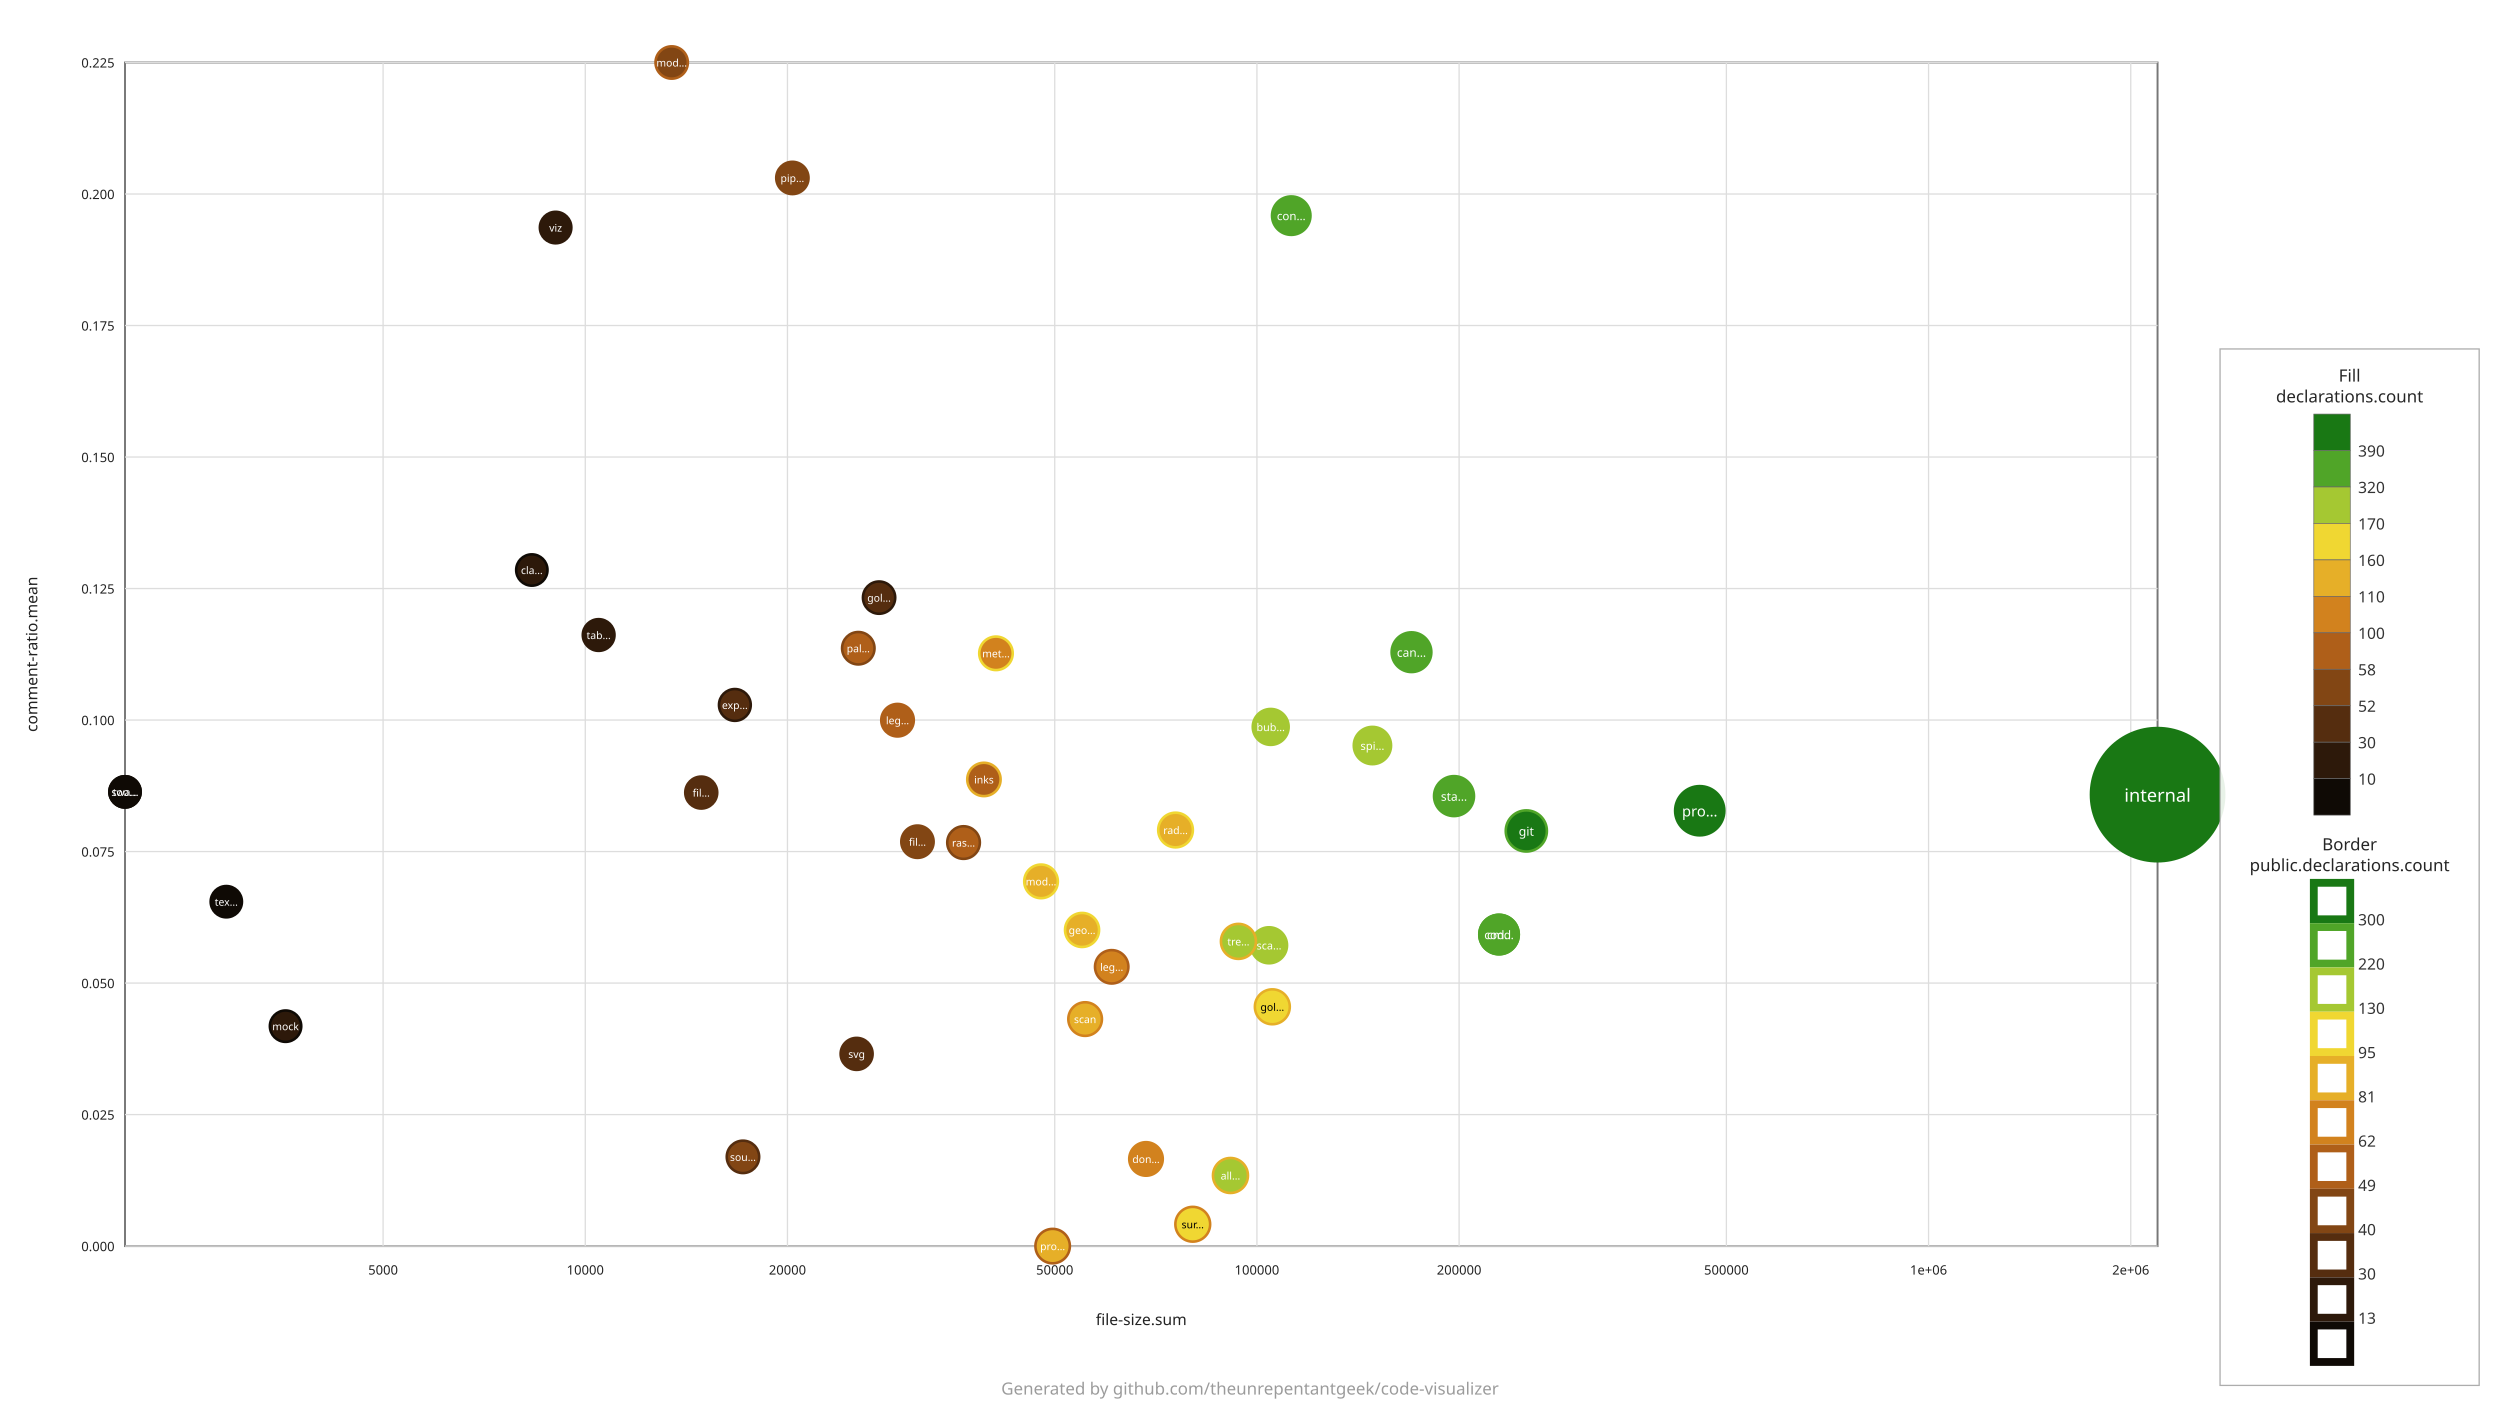
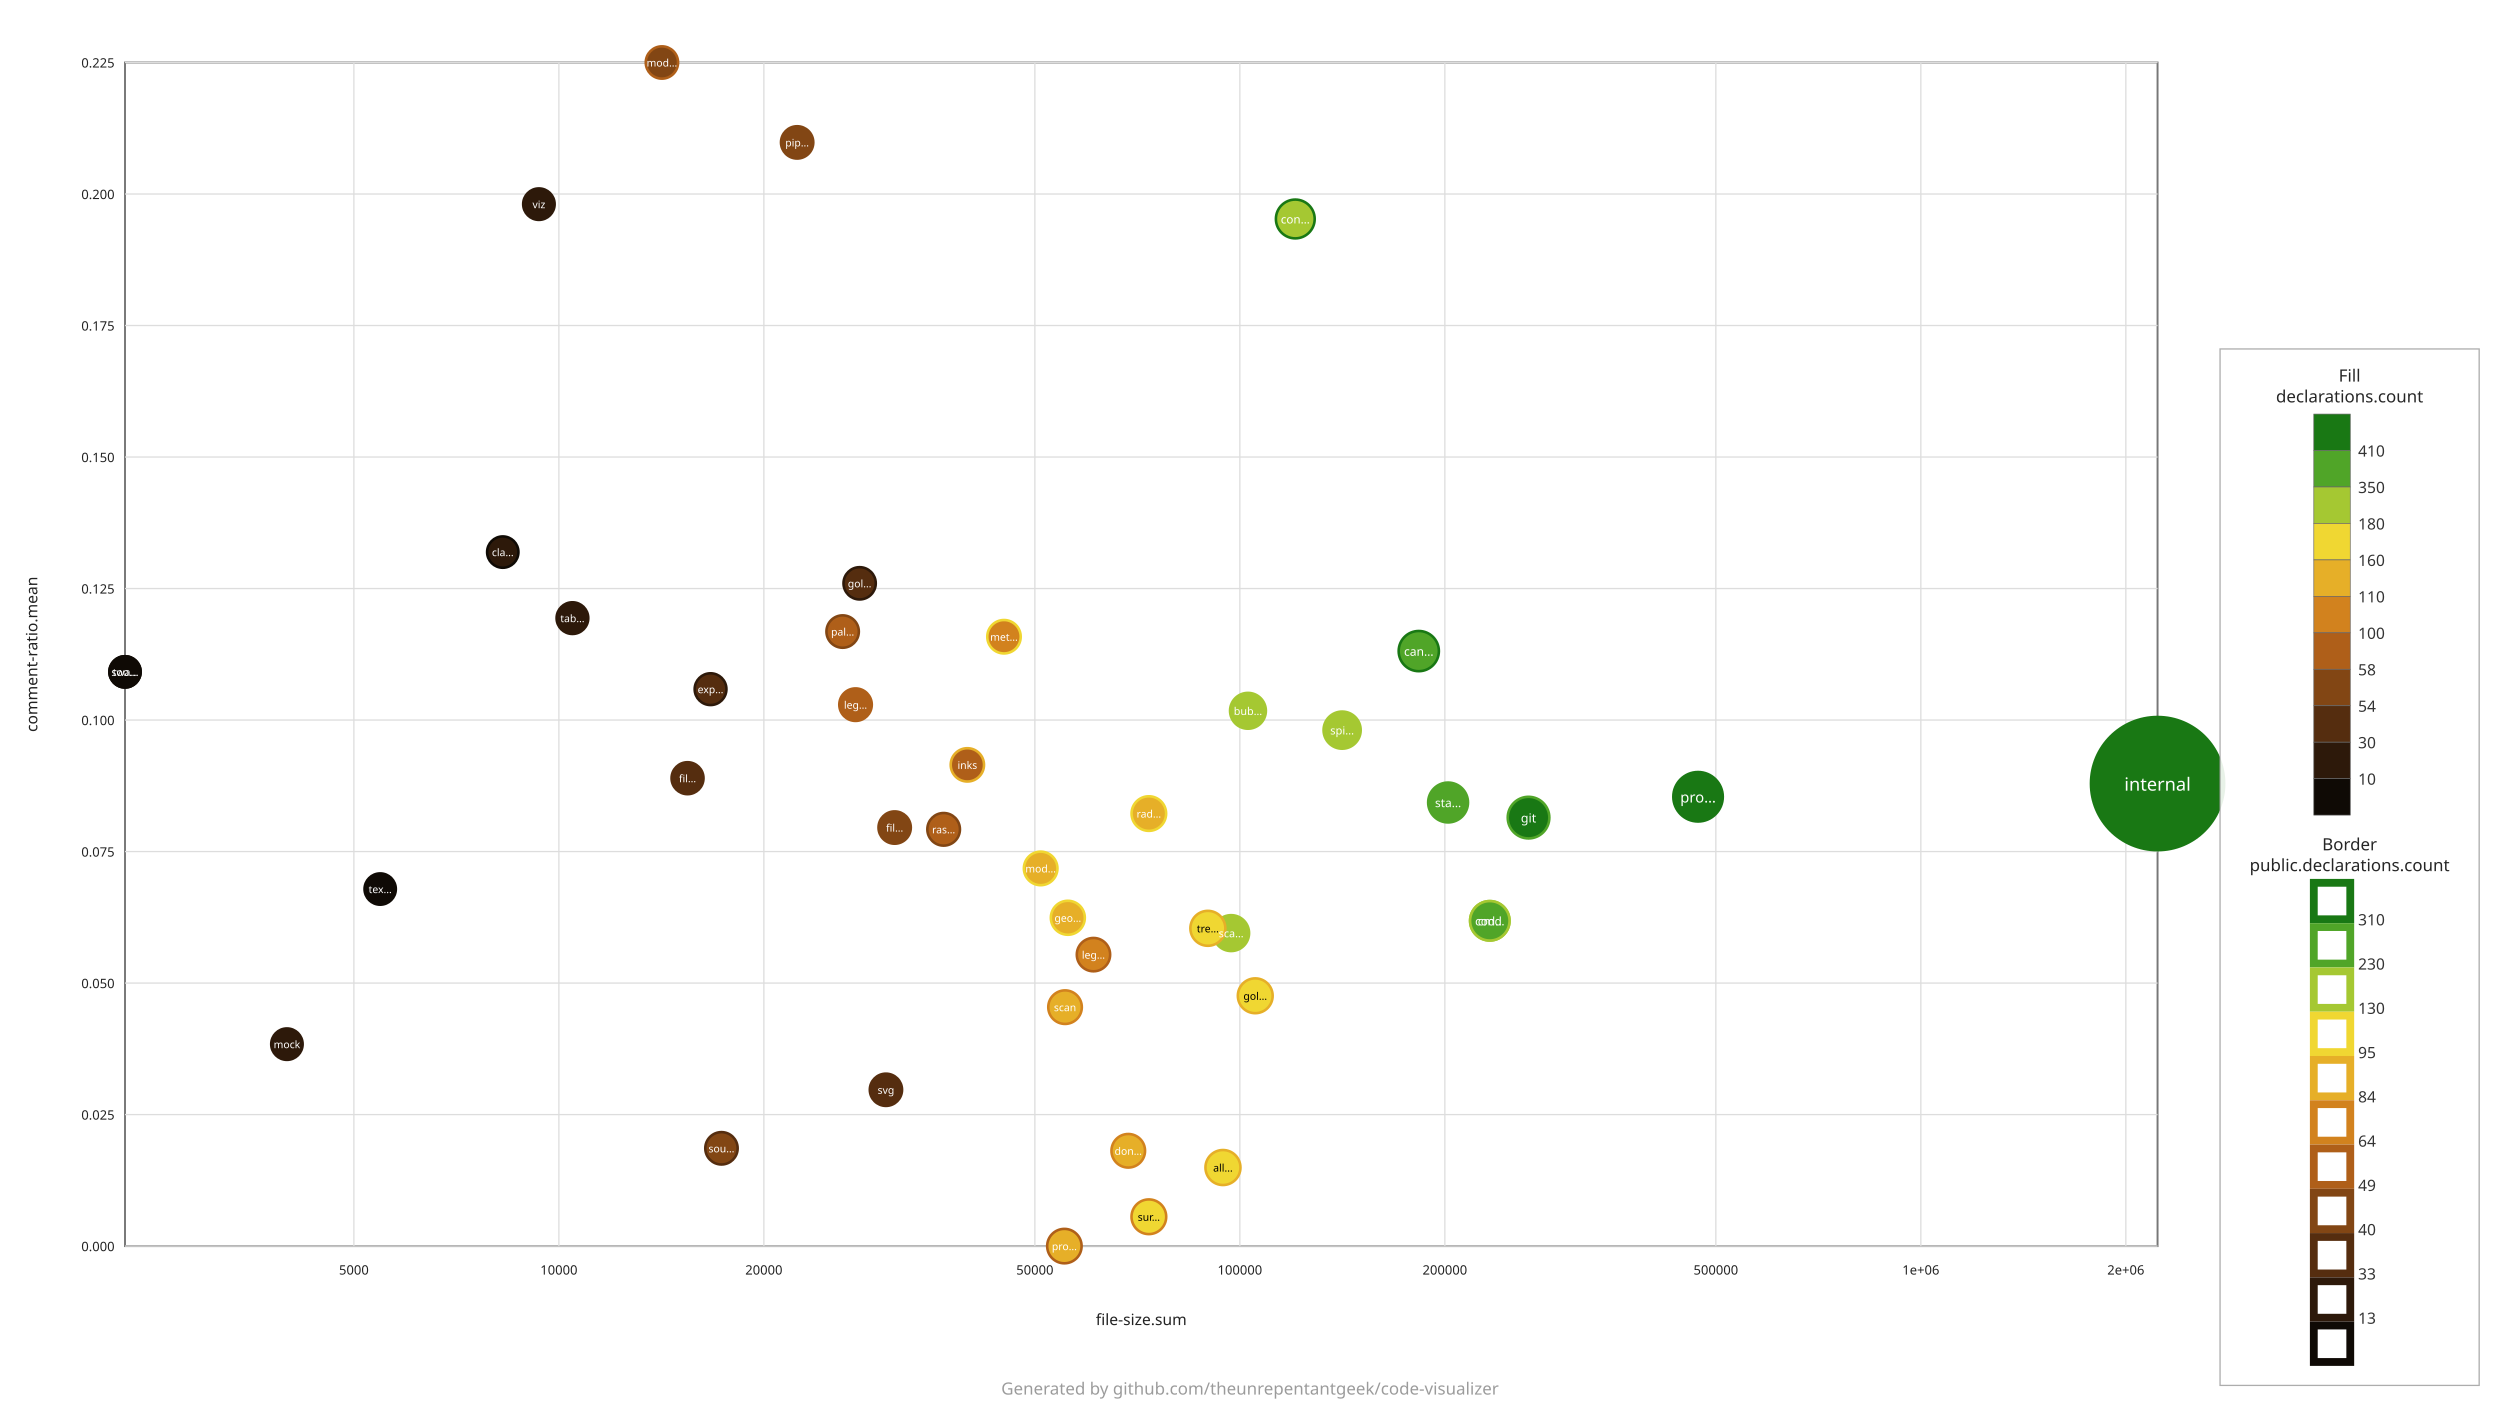
<svg xmlns="http://www.w3.org/2000/svg" width="1920" height="1080">
  <rect x="0.000" y="0.000" width="1920.000" height="1080.000" fill="rgb(255,255,255)" stroke="rgb(255,255,255)" stroke-width="0.000" />
  <rect x="96.000" y="48.000" width="1561.000" height="909.000" fill="rgb(255,255,255)" stroke="rgb(119,119,119)" stroke-width="1.500" />
-   <line x1="294.211" y1="48.000" x2="294.211" y2="957.000" stroke="rgb(221,221,221)" stroke-width="1.000" />
-   <line x1="449.490" y1="48.000" x2="449.490" y2="957.000" stroke="rgb(221,221,221)" stroke-width="1.000" />
-   <line x1="604.769" y1="48.000" x2="604.769" y2="957.000" stroke="rgb(221,221,221)" stroke-width="1.000" />
-   <line x1="810.036" y1="48.000" x2="810.036" y2="957.000" stroke="rgb(221,221,221)" stroke-width="1.000" />
-   <line x1="965.315" y1="48.000" x2="965.315" y2="957.000" stroke="rgb(221,221,221)" stroke-width="1.000" />
-   <line x1="1120.594" y1="48.000" x2="1120.594" y2="957.000" stroke="rgb(221,221,221)" stroke-width="1.000" />
-   <line x1="1325.861" y1="48.000" x2="1325.861" y2="957.000" stroke="rgb(221,221,221)" stroke-width="1.000" />
-   <line x1="1481.140" y1="48.000" x2="1481.140" y2="957.000" stroke="rgb(221,221,221)" stroke-width="1.000" />
-   <line x1="1636.419" y1="48.000" x2="1636.419" y2="957.000" stroke="rgb(221,221,221)" stroke-width="1.000" />
+   <line x1="271.783" y1="48.000" x2="271.783" y2="957.000" stroke="rgb(221,221,221)" stroke-width="1.000" />
+   <line x1="429.219" y1="48.000" x2="429.219" y2="957.000" stroke="rgb(221,221,221)" stroke-width="1.000" />
+   <line x1="586.655" y1="48.000" x2="586.655" y2="957.000" stroke="rgb(221,221,221)" stroke-width="1.000" />
+   <line x1="794.775" y1="48.000" x2="794.775" y2="957.000" stroke="rgb(221,221,221)" stroke-width="1.000" />
+   <line x1="952.211" y1="48.000" x2="952.211" y2="957.000" stroke="rgb(221,221,221)" stroke-width="1.000" />
+   <line x1="1109.647" y1="48.000" x2="1109.647" y2="957.000" stroke="rgb(221,221,221)" stroke-width="1.000" />
+   <line x1="1317.766" y1="48.000" x2="1317.766" y2="957.000" stroke="rgb(221,221,221)" stroke-width="1.000" />
+   <line x1="1475.203" y1="48.000" x2="1475.203" y2="957.000" stroke="rgb(221,221,221)" stroke-width="1.000" />
+   <line x1="1632.639" y1="48.000" x2="1632.639" y2="957.000" stroke="rgb(221,221,221)" stroke-width="1.000" />
  <line x1="96.000" y1="957.000" x2="1657.000" y2="957.000" stroke="rgb(221,221,221)" stroke-width="1.000" />
  <line x1="96.000" y1="856.000" x2="1657.000" y2="856.000" stroke="rgb(221,221,221)" stroke-width="1.000" />
  <line x1="96.000" y1="755.000" x2="1657.000" y2="755.000" stroke="rgb(221,221,221)" stroke-width="1.000" />
  <line x1="96.000" y1="654.000" x2="1657.000" y2="654.000" stroke="rgb(221,221,221)" stroke-width="1.000" />
  <line x1="96.000" y1="553.000" x2="1657.000" y2="553.000" stroke="rgb(221,221,221)" stroke-width="1.000" />
  <line x1="96.000" y1="452.000" x2="1657.000" y2="452.000" stroke="rgb(221,221,221)" stroke-width="1.000" />
  <line x1="96.000" y1="351.000" x2="1657.000" y2="351.000" stroke="rgb(221,221,221)" stroke-width="1.000" />
  <line x1="96.000" y1="250.000" x2="1657.000" y2="250.000" stroke="rgb(221,221,221)" stroke-width="1.000" />
  <line x1="96.000" y1="149.000" x2="1657.000" y2="149.000" stroke="rgb(221,221,221)" stroke-width="1.000" />
  <line x1="96.000" y1="48.000" x2="1657.000" y2="48.000" stroke="rgb(221,221,221)" stroke-width="1.000" />
-   <circle cx="1657.000" cy="610.292" r="51.131" fill="rgb(25,120,20)" stroke="rgb(25,120,20)" stroke-width="2.000" />
-   <circle cx="1305.387" cy="622.639" r="18.906" fill="rgb(25,120,20)" stroke="rgb(25,120,20)" stroke-width="2.000" />
-   <circle cx="1172.216" cy="638.166" r="15.812" fill="rgb(25,120,20)" stroke="rgb(80,165,40)" stroke-width="2.000" />
-   <circle cx="1116.681" cy="611.411" r="15.348" fill="rgb(80,165,40)" stroke="rgb(80,165,40)" stroke-width="2.000" />
-   <circle cx="1084.024" cy="500.878" r="15.260" fill="rgb(80,165,40)" stroke="rgb(80,165,40)" stroke-width="2.000" />
-   <circle cx="1151.257" cy="717.715" r="15.173" fill="rgb(80,165,40)" stroke="rgb(80,165,40)" stroke-width="2.000" />
-   <circle cx="1151.257" cy="717.715" r="15.173" fill="rgb(80,165,40)" stroke="rgb(80,165,40)" stroke-width="2.000" />
-   <circle cx="991.673" cy="165.619" r="14.769" fill="rgb(80,165,40)" stroke="rgb(80,165,40)" stroke-width="2.000" />
-   <circle cx="1054.015" cy="572.564" r="14.322" fill="rgb(165,200,50)" stroke="rgb(165,200,50)" stroke-width="2.000" />
-   <circle cx="974.622" cy="725.969" r="13.832" fill="rgb(165,200,50)" stroke="rgb(165,200,50)" stroke-width="2.000" />
-   <circle cx="975.899" cy="558.266" r="13.797" fill="rgb(165,200,50)" stroke="rgb(165,200,50)" stroke-width="2.000" />
-   <circle cx="944.996" cy="902.768" r="13.437" fill="rgb(165,200,50)" stroke="rgb(230,175,40)" stroke-width="2.000" />
-   <circle cx="951.105" cy="722.982" r="13.437" fill="rgb(165,200,50)" stroke="rgb(230,175,40)" stroke-width="2.000" />
-   <circle cx="977.148" cy="773.218" r="13.411" fill="rgb(240,215,50)" stroke="rgb(230,175,40)" stroke-width="2.000" />
-   <circle cx="916.031" cy="940.225" r="13.358" fill="rgb(240,215,50)" stroke="rgb(210,130,30)" stroke-width="2.000" />
-   <circle cx="902.813" cy="637.453" r="13.315" fill="rgb(230,175,40)" stroke="rgb(240,215,50)" stroke-width="2.000" />
-   <circle cx="808.431" cy="957.000" r="13.227" fill="rgb(230,175,40)" stroke="rgb(175,95,25)" stroke-width="2.000" />
-   <circle cx="831.017" cy="714.205" r="13.078" fill="rgb(230,175,40)" stroke="rgb(240,215,50)" stroke-width="2.000" />
-   <circle cx="799.520" cy="676.890" r="12.920" fill="rgb(230,175,40)" stroke="rgb(240,215,50)" stroke-width="2.000" />
-   <circle cx="833.374" cy="782.642" r="12.911" fill="rgb(230,175,40)" stroke="rgb(210,130,30)" stroke-width="2.000" />
-   <circle cx="880.131" cy="890.072" r="12.885" fill="rgb(210,130,30)" stroke="rgb(210,130,30)" stroke-width="2.000" />
-   <circle cx="764.906" cy="501.751" r="12.868" fill="rgb(210,130,30)" stroke="rgb(240,215,50)" stroke-width="2.000" />
-   <circle cx="853.781" cy="742.513" r="12.824" fill="rgb(210,130,30)" stroke="rgb(175,95,25)" stroke-width="2.000" />
-   <circle cx="755.659" cy="598.613" r="12.815" fill="rgb(175,95,25)" stroke="rgb(230,175,40)" stroke-width="2.000" />
-   <circle cx="740.007" cy="647.082" r="12.526" fill="rgb(175,95,25)" stroke="rgb(130,70,20)" stroke-width="2.000" />
-   <circle cx="689.293" cy="553.111" r="12.500" fill="rgb(175,95,25)" stroke="rgb(175,95,25)" stroke-width="2.000" />
-   <circle cx="659.176" cy="497.841" r="12.456" fill="rgb(175,95,25)" stroke="rgb(130,70,20)" stroke-width="2.000" />
-   <circle cx="570.590" cy="888.474" r="12.447" fill="rgb(130,70,20)" stroke="rgb(85,45,15)" stroke-width="2.000" />
-   <circle cx="704.610" cy="646.434" r="12.421" fill="rgb(130,70,20)" stroke="rgb(130,70,20)" stroke-width="2.000" />
-   <circle cx="515.855" cy="48.000" r="12.421" fill="rgb(130,70,20)" stroke="rgb(175,95,25)" stroke-width="2.000" />
-   <circle cx="608.545" cy="136.661" r="12.403" fill="rgb(130,70,20)" stroke="rgb(130,70,20)" stroke-width="2.000" />
-   <circle cx="675.129" cy="458.975" r="12.394" fill="rgb(85,45,15)" stroke="rgb(45,25,10)" stroke-width="2.000" />
-   <circle cx="657.881" cy="809.377" r="12.289" fill="rgb(85,45,15)" stroke="rgb(85,45,15)" stroke-width="2.000" />
-   <circle cx="538.553" cy="608.693" r="12.280" fill="rgb(85,45,15)" stroke="rgb(85,45,15)" stroke-width="2.000" />
-   <circle cx="564.373" cy="541.393" r="12.210" fill="rgb(85,45,15)" stroke="rgb(45,25,10)" stroke-width="2.000" />
-   <circle cx="459.757" cy="487.687" r="12.175" fill="rgb(45,25,10)" stroke="rgb(45,25,10)" stroke-width="2.000" />
-   <circle cx="426.707" cy="174.754" r="12.088" fill="rgb(45,25,10)" stroke="rgb(45,25,10)" stroke-width="2.000" />
-   <circle cx="219.309" cy="788.103" r="12.053" fill="rgb(45,25,10)" stroke="rgb(15,10,5)" stroke-width="2.000" />
-   <circle cx="408.449" cy="437.769" r="12.035" fill="rgb(45,25,10)" stroke="rgb(15,10,5)" stroke-width="2.000" />
-   <circle cx="173.798" cy="692.495" r="12.018" fill="rgb(15,10,5)" stroke="rgb(15,10,5)" stroke-width="2.000" />
-   <circle cx="96.000" cy="608.155" r="12.000" fill="rgb(15,10,5)" stroke="rgb(15,10,5)" stroke-width="2.000" />
-   <circle cx="96.000" cy="608.155" r="12.000" fill="rgb(15,10,5)" stroke="rgb(15,10,5)" stroke-width="2.000" />
+   <circle cx="1657.000" cy="601.805" r="51.131" fill="rgb(25,120,20)" stroke="rgb(25,120,20)" stroke-width="2.000" />
+   <circle cx="1304.104" cy="611.917" r="19.007" fill="rgb(25,120,20)" stroke="rgb(25,120,20)" stroke-width="2.000" />
+   <circle cx="1173.916" cy="627.927" r="15.987" fill="rgb(25,120,20)" stroke="rgb(80,165,40)" stroke-width="2.000" />
+   <circle cx="1089.618" cy="500.037" r="15.448" fill="rgb(80,165,40)" stroke="rgb(25,120,20)" stroke-width="2.000" />
+   <circle cx="1112.125" cy="616.315" r="15.311" fill="rgb(80,165,40)" stroke="rgb(80,165,40)" stroke-width="2.000" />
+   <circle cx="1144.168" cy="707.174" r="15.157" fill="rgb(80,165,40)" stroke="rgb(165,200,50)" stroke-width="2.000" />
+   <circle cx="1144.168" cy="707.174" r="15.157" fill="rgb(80,165,40)" stroke="rgb(165,200,50)" stroke-width="2.000" />
+   <circle cx="994.789" cy="168.171" r="14.900" fill="rgb(165,200,50)" stroke="rgb(25,120,20)" stroke-width="2.000" />
+   <circle cx="1030.753" cy="560.743" r="14.267" fill="rgb(165,200,50)" stroke="rgb(165,200,50)" stroke-width="2.000" />
+   <circle cx="945.515" cy="716.621" r="13.788" fill="rgb(165,200,50)" stroke="rgb(165,200,50)" stroke-width="2.000" />
+   <circle cx="958.437" cy="545.896" r="13.771" fill="rgb(165,200,50)" stroke="rgb(165,200,50)" stroke-width="2.000" />
+   <circle cx="939.227" cy="896.659" r="13.446" fill="rgb(240,215,50)" stroke="rgb(230,175,40)" stroke-width="2.000" />
+   <circle cx="927.631" cy="712.949" r="13.420" fill="rgb(240,215,50)" stroke="rgb(230,175,40)" stroke-width="2.000" />
+   <circle cx="964.029" cy="764.764" r="13.377" fill="rgb(240,215,50)" stroke="rgb(230,175,40)" stroke-width="2.000" />
+   <circle cx="882.327" cy="934.477" r="13.326" fill="rgb(240,215,50)" stroke="rgb(210,130,30)" stroke-width="2.000" />
+   <circle cx="882.314" cy="624.822" r="13.283" fill="rgb(230,175,40)" stroke="rgb(240,215,50)" stroke-width="2.000" />
+   <circle cx="817.453" cy="957.000" r="13.223" fill="rgb(230,175,40)" stroke="rgb(175,95,25)" stroke-width="2.000" />
+   <circle cx="820.093" cy="704.850" r="13.052" fill="rgb(230,175,40)" stroke="rgb(240,215,50)" stroke-width="2.000" />
+   <circle cx="866.504" cy="883.799" r="12.898" fill="rgb(230,175,40)" stroke="rgb(210,130,30)" stroke-width="2.000" />
+   <circle cx="799.224" cy="666.940" r="12.898" fill="rgb(230,175,40)" stroke="rgb(240,215,50)" stroke-width="2.000" />
+   <circle cx="817.954" cy="773.497" r="12.890" fill="rgb(230,175,40)" stroke="rgb(210,130,30)" stroke-width="2.000" />
+   <circle cx="771.066" cy="489.006" r="12.847" fill="rgb(210,130,30)" stroke="rgb(240,215,50)" stroke-width="2.000" />
+   <circle cx="839.780" cy="733.150" r="12.804" fill="rgb(210,130,30)" stroke="rgb(175,95,25)" stroke-width="2.000" />
+   <circle cx="742.930" cy="587.414" r="12.796" fill="rgb(175,95,25)" stroke="rgb(230,175,40)" stroke-width="2.000" />
+   <circle cx="724.714" cy="636.918" r="12.530" fill="rgb(175,95,25)" stroke="rgb(130,70,20)" stroke-width="2.000" />
+   <circle cx="657.054" cy="541.185" r="12.488" fill="rgb(175,95,25)" stroke="rgb(175,95,25)" stroke-width="2.000" />
+   <circle cx="647.145" cy="485.034" r="12.445" fill="rgb(175,95,25)" stroke="rgb(130,70,20)" stroke-width="2.000" />
+   <circle cx="554.083" cy="881.900" r="12.436" fill="rgb(130,70,20)" stroke="rgb(85,45,15)" stroke-width="2.000" />
+   <circle cx="687.097" cy="635.567" r="12.411" fill="rgb(130,70,20)" stroke="rgb(130,70,20)" stroke-width="2.000" />
+   <circle cx="508.352" cy="48.000" r="12.411" fill="rgb(130,70,20)" stroke="rgb(175,95,25)" stroke-width="2.000" />
+   <circle cx="612.203" cy="109.362" r="12.411" fill="rgb(130,70,20)" stroke="rgb(130,70,20)" stroke-width="2.000" />
+   <circle cx="660.198" cy="447.985" r="12.394" fill="rgb(85,45,15)" stroke="rgb(45,25,10)" stroke-width="2.000" />
+   <circle cx="680.394" cy="836.952" r="12.385" fill="rgb(85,45,15)" stroke="rgb(85,45,15)" stroke-width="2.000" />
+   <circle cx="528.027" cy="597.655" r="12.274" fill="rgb(85,45,15)" stroke="rgb(85,45,15)" stroke-width="2.000" />
+   <circle cx="545.698" cy="529.281" r="12.205" fill="rgb(85,45,15)" stroke="rgb(45,25,10)" stroke-width="2.000" />
+   <circle cx="439.630" cy="474.718" r="12.171" fill="rgb(45,25,10)" stroke="rgb(45,25,10)" stroke-width="2.000" />
+   <circle cx="413.881" cy="156.790" r="12.086" fill="rgb(45,25,10)" stroke="rgb(45,25,10)" stroke-width="2.000" />
+   <circle cx="220.361" cy="801.913" r="12.068" fill="rgb(45,25,10)" stroke="rgb(45,25,10)" stroke-width="2.000" />
+   <circle cx="386.130" cy="424.003" r="12.034" fill="rgb(45,25,10)" stroke="rgb(15,10,5)" stroke-width="2.000" />
+   <circle cx="291.981" cy="682.794" r="12.017" fill="rgb(15,10,5)" stroke="rgb(15,10,5)" stroke-width="2.000" />
+   <circle cx="96.000" cy="515.993" r="12.000" fill="rgb(15,10,5)" stroke="rgb(15,10,5)" stroke-width="2.000" />
+   <circle cx="96.000" cy="515.993" r="12.000" fill="rgb(15,10,5)" stroke="rgb(15,10,5)" stroke-width="2.000" />
  <text x="876.500" y="1013.000" fill="rgb(34,34,34)" font-size="12.000" font-family="sans-serif" text-anchor="middle" dominant-baseline="central">file-size.sum</text>
  <text x="24.000" y="502.500" fill="rgb(34,34,34)" font-size="12.000" font-family="sans-serif" text-anchor="middle" dominant-baseline="central" transform="rotate(-90.000 24.000 502.500)">comment-ratio.mean</text>
-   <text x="294.211" y="975.000" fill="rgb(34,34,34)" font-size="10.000" font-family="sans-serif" text-anchor="middle" dominant-baseline="central">5000</text>
-   <text x="449.490" y="975.000" fill="rgb(34,34,34)" font-size="10.000" font-family="sans-serif" text-anchor="middle" dominant-baseline="central">10000</text>
-   <text x="604.769" y="975.000" fill="rgb(34,34,34)" font-size="10.000" font-family="sans-serif" text-anchor="middle" dominant-baseline="central">20000</text>
-   <text x="810.036" y="975.000" fill="rgb(34,34,34)" font-size="10.000" font-family="sans-serif" text-anchor="middle" dominant-baseline="central">50000</text>
-   <text x="965.315" y="975.000" fill="rgb(34,34,34)" font-size="10.000" font-family="sans-serif" text-anchor="middle" dominant-baseline="central">100000</text>
-   <text x="1120.594" y="975.000" fill="rgb(34,34,34)" font-size="10.000" font-family="sans-serif" text-anchor="middle" dominant-baseline="central">200000</text>
-   <text x="1325.861" y="975.000" fill="rgb(34,34,34)" font-size="10.000" font-family="sans-serif" text-anchor="middle" dominant-baseline="central">500000</text>
-   <text x="1481.140" y="975.000" fill="rgb(34,34,34)" font-size="10.000" font-family="sans-serif" text-anchor="middle" dominant-baseline="central">1e+06</text>
-   <text x="1636.419" y="975.000" fill="rgb(34,34,34)" font-size="10.000" font-family="sans-serif" text-anchor="middle" dominant-baseline="central">2e+06</text>
+   <text x="271.783" y="975.000" fill="rgb(34,34,34)" font-size="10.000" font-family="sans-serif" text-anchor="middle" dominant-baseline="central">5000</text>
+   <text x="429.219" y="975.000" fill="rgb(34,34,34)" font-size="10.000" font-family="sans-serif" text-anchor="middle" dominant-baseline="central">10000</text>
+   <text x="586.655" y="975.000" fill="rgb(34,34,34)" font-size="10.000" font-family="sans-serif" text-anchor="middle" dominant-baseline="central">20000</text>
+   <text x="794.775" y="975.000" fill="rgb(34,34,34)" font-size="10.000" font-family="sans-serif" text-anchor="middle" dominant-baseline="central">50000</text>
+   <text x="952.211" y="975.000" fill="rgb(34,34,34)" font-size="10.000" font-family="sans-serif" text-anchor="middle" dominant-baseline="central">100000</text>
+   <text x="1109.647" y="975.000" fill="rgb(34,34,34)" font-size="10.000" font-family="sans-serif" text-anchor="middle" dominant-baseline="central">200000</text>
+   <text x="1317.766" y="975.000" fill="rgb(34,34,34)" font-size="10.000" font-family="sans-serif" text-anchor="middle" dominant-baseline="central">500000</text>
+   <text x="1475.203" y="975.000" fill="rgb(34,34,34)" font-size="10.000" font-family="sans-serif" text-anchor="middle" dominant-baseline="central">1e+06</text>
+   <text x="1632.639" y="975.000" fill="rgb(34,34,34)" font-size="10.000" font-family="sans-serif" text-anchor="middle" dominant-baseline="central">2e+06</text>
  <text x="88.000" y="957.000" fill="rgb(34,34,34)" font-size="10.000" font-family="sans-serif" text-anchor="end" dominant-baseline="central">0.000</text>
  <text x="88.000" y="856.000" fill="rgb(34,34,34)" font-size="10.000" font-family="sans-serif" text-anchor="end" dominant-baseline="central">0.025</text>
  <text x="88.000" y="755.000" fill="rgb(34,34,34)" font-size="10.000" font-family="sans-serif" text-anchor="end" dominant-baseline="central">0.050</text>
  <text x="88.000" y="654.000" fill="rgb(34,34,34)" font-size="10.000" font-family="sans-serif" text-anchor="end" dominant-baseline="central">0.075</text>
  <text x="88.000" y="553.000" fill="rgb(34,34,34)" font-size="10.000" font-family="sans-serif" text-anchor="end" dominant-baseline="central">0.100</text>
  <text x="88.000" y="452.000" fill="rgb(34,34,34)" font-size="10.000" font-family="sans-serif" text-anchor="end" dominant-baseline="central">0.125</text>
  <text x="88.000" y="351.000" fill="rgb(34,34,34)" font-size="10.000" font-family="sans-serif" text-anchor="end" dominant-baseline="central">0.150</text>
  <text x="88.000" y="250.000" fill="rgb(34,34,34)" font-size="10.000" font-family="sans-serif" text-anchor="end" dominant-baseline="central">0.175</text>
  <text x="88.000" y="149.000" fill="rgb(34,34,34)" font-size="10.000" font-family="sans-serif" text-anchor="end" dominant-baseline="central">0.200</text>
  <text x="88.000" y="48.000" fill="rgb(34,34,34)" font-size="10.000" font-family="sans-serif" text-anchor="end" dominant-baseline="central">0.225</text>
-   <text x="1657.000" y="610.292" fill="rgb(255,255,255)" font-size="14.000" font-family="sans-serif" text-anchor="middle" dominant-baseline="central">internal</text>
-   <text x="1305.387" y="622.639" fill="rgb(255,255,255)" font-size="11.344" font-family="sans-serif" text-anchor="middle" dominant-baseline="central">pro…</text>
-   <text x="1172.216" y="638.166" fill="rgb(255,255,255)" font-size="9.487" font-family="sans-serif" text-anchor="middle" dominant-baseline="central">git</text>
-   <text x="1116.681" y="611.411" fill="rgb(255,255,255)" font-size="9.209" font-family="sans-serif" text-anchor="middle" dominant-baseline="central">sta…</text>
-   <text x="1084.024" y="500.878" fill="rgb(255,255,255)" font-size="9.156" font-family="sans-serif" text-anchor="middle" dominant-baseline="central">can…</text>
-   <text x="1151.257" y="717.715" fill="rgb(255,255,255)" font-size="9.104" font-family="sans-serif" text-anchor="middle" dominant-baseline="central">cmd</text>
-   <text x="1151.257" y="717.715" fill="rgb(255,255,255)" font-size="9.104" font-family="sans-serif" text-anchor="middle" dominant-baseline="central">cod…</text>
-   <text x="991.673" y="165.619" fill="rgb(255,255,255)" font-size="8.862" font-family="sans-serif" text-anchor="middle" dominant-baseline="central">con…</text>
-   <text x="1054.015" y="572.564" fill="rgb(255,255,255)" font-size="8.593" font-family="sans-serif" text-anchor="middle" dominant-baseline="central">spi…</text>
-   <text x="974.622" y="725.969" fill="rgb(255,255,255)" font-size="8.299" font-family="sans-serif" text-anchor="middle" dominant-baseline="central">sca…</text>
-   <text x="975.899" y="558.266" fill="rgb(255,255,255)" font-size="8.278" font-family="sans-serif" text-anchor="middle" dominant-baseline="central">bub…</text>
-   <text x="944.996" y="902.768" fill="rgb(255,255,255)" font-size="8.062" font-family="sans-serif" text-anchor="middle" dominant-baseline="central">all…</text>
-   <text x="951.105" y="722.982" fill="rgb(255,255,255)" font-size="8.062" font-family="sans-serif" text-anchor="middle" dominant-baseline="central">tre…</text>
-   <text x="977.148" y="773.218" fill="rgb(0,0,0)" font-size="8.047" font-family="sans-serif" text-anchor="middle" dominant-baseline="central">gol…</text>
-   <text x="916.031" y="940.225" fill="rgb(0,0,0)" font-size="8.015" font-family="sans-serif" text-anchor="middle" dominant-baseline="central">sur…</text>
-   <text x="902.813" y="637.453" fill="rgb(255,255,255)" font-size="8.000" font-family="sans-serif" text-anchor="middle" dominant-baseline="central">rad…</text>
-   <text x="808.431" y="957.000" fill="rgb(255,255,255)" font-size="8.000" font-family="sans-serif" text-anchor="middle" dominant-baseline="central">pro…</text>
-   <text x="831.017" y="714.205" fill="rgb(255,255,255)" font-size="8.000" font-family="sans-serif" text-anchor="middle" dominant-baseline="central">geo…</text>
-   <text x="799.520" y="676.890" fill="rgb(255,255,255)" font-size="8.000" font-family="sans-serif" text-anchor="middle" dominant-baseline="central">mod…</text>
-   <text x="833.374" y="782.642" fill="rgb(255,255,255)" font-size="8.000" font-family="sans-serif" text-anchor="middle" dominant-baseline="central">scan</text>
-   <text x="880.131" y="890.072" fill="rgb(255,255,255)" font-size="8.000" font-family="sans-serif" text-anchor="middle" dominant-baseline="central">don…</text>
-   <text x="764.906" y="501.751" fill="rgb(255,255,255)" font-size="8.000" font-family="sans-serif" text-anchor="middle" dominant-baseline="central">met…</text>
-   <text x="853.781" y="742.513" fill="rgb(255,255,255)" font-size="8.000" font-family="sans-serif" text-anchor="middle" dominant-baseline="central">leg…</text>
-   <text x="755.659" y="598.613" fill="rgb(255,255,255)" font-size="8.000" font-family="sans-serif" text-anchor="middle" dominant-baseline="central">inks</text>
-   <text x="740.007" y="647.082" fill="rgb(255,255,255)" font-size="8.000" font-family="sans-serif" text-anchor="middle" dominant-baseline="central">ras…</text>
-   <text x="689.293" y="553.111" fill="rgb(255,255,255)" font-size="8.000" font-family="sans-serif" text-anchor="middle" dominant-baseline="central">leg…</text>
-   <text x="659.176" y="497.841" fill="rgb(255,255,255)" font-size="8.000" font-family="sans-serif" text-anchor="middle" dominant-baseline="central">pal…</text>
-   <text x="570.590" y="888.474" fill="rgb(255,255,255)" font-size="8.000" font-family="sans-serif" text-anchor="middle" dominant-baseline="central">sou…</text>
-   <text x="704.610" y="646.434" fill="rgb(255,255,255)" font-size="8.000" font-family="sans-serif" text-anchor="middle" dominant-baseline="central">fil…</text>
-   <text x="515.855" y="48.000" fill="rgb(255,255,255)" font-size="8.000" font-family="sans-serif" text-anchor="middle" dominant-baseline="central">mod…</text>
-   <text x="608.545" y="136.661" fill="rgb(255,255,255)" font-size="8.000" font-family="sans-serif" text-anchor="middle" dominant-baseline="central">pip…</text>
-   <text x="675.129" y="458.975" fill="rgb(255,255,255)" font-size="8.000" font-family="sans-serif" text-anchor="middle" dominant-baseline="central">gol…</text>
-   <text x="657.881" y="809.377" fill="rgb(255,255,255)" font-size="8.000" font-family="sans-serif" text-anchor="middle" dominant-baseline="central">svg</text>
-   <text x="538.553" y="608.693" fill="rgb(255,255,255)" font-size="8.000" font-family="sans-serif" text-anchor="middle" dominant-baseline="central">fil…</text>
-   <text x="564.373" y="541.393" fill="rgb(255,255,255)" font-size="8.000" font-family="sans-serif" text-anchor="middle" dominant-baseline="central">exp…</text>
-   <text x="459.757" y="487.687" fill="rgb(255,255,255)" font-size="8.000" font-family="sans-serif" text-anchor="middle" dominant-baseline="central">tab…</text>
-   <text x="426.707" y="174.754" fill="rgb(255,255,255)" font-size="8.000" font-family="sans-serif" text-anchor="middle" dominant-baseline="central">viz</text>
-   <text x="219.309" y="788.103" fill="rgb(255,255,255)" font-size="8.000" font-family="sans-serif" text-anchor="middle" dominant-baseline="central">mock</text>
-   <text x="408.449" y="437.769" fill="rgb(255,255,255)" font-size="8.000" font-family="sans-serif" text-anchor="middle" dominant-baseline="central">cla…</text>
-   <text x="173.798" y="692.495" fill="rgb(255,255,255)" font-size="8.000" font-family="sans-serif" text-anchor="middle" dominant-baseline="central">tex…</text>
-   <text x="96.000" y="608.155" fill="rgb(255,255,255)" font-size="8.000" font-family="sans-serif" text-anchor="middle" dominant-baseline="central">swa…</text>
-   <text x="96.000" y="608.155" fill="rgb(255,255,255)" font-size="8.000" font-family="sans-serif" text-anchor="middle" dominant-baseline="central">too…</text>
+   <text x="1657.000" y="601.805" fill="rgb(255,255,255)" font-size="14.000" font-family="sans-serif" text-anchor="middle" dominant-baseline="central">internal</text>
+   <text x="1304.104" y="611.917" fill="rgb(255,255,255)" font-size="11.404" font-family="sans-serif" text-anchor="middle" dominant-baseline="central">pro…</text>
+   <text x="1173.916" y="627.927" fill="rgb(255,255,255)" font-size="9.592" font-family="sans-serif" text-anchor="middle" dominant-baseline="central">git</text>
+   <text x="1089.618" y="500.037" fill="rgb(255,255,255)" font-size="9.269" font-family="sans-serif" text-anchor="middle" dominant-baseline="central">can…</text>
+   <text x="1112.125" y="616.315" fill="rgb(255,255,255)" font-size="9.187" font-family="sans-serif" text-anchor="middle" dominant-baseline="central">sta…</text>
+   <text x="1144.168" y="707.174" fill="rgb(255,255,255)" font-size="9.094" font-family="sans-serif" text-anchor="middle" dominant-baseline="central">cmd</text>
+   <text x="1144.168" y="707.174" fill="rgb(255,255,255)" font-size="9.094" font-family="sans-serif" text-anchor="middle" dominant-baseline="central">cod…</text>
+   <text x="994.789" y="168.171" fill="rgb(255,255,255)" font-size="8.940" font-family="sans-serif" text-anchor="middle" dominant-baseline="central">con…</text>
+   <text x="1030.753" y="560.743" fill="rgb(255,255,255)" font-size="8.560" font-family="sans-serif" text-anchor="middle" dominant-baseline="central">spi…</text>
+   <text x="945.515" y="716.621" fill="rgb(255,255,255)" font-size="8.273" font-family="sans-serif" text-anchor="middle" dominant-baseline="central">sca…</text>
+   <text x="958.437" y="545.896" fill="rgb(255,255,255)" font-size="8.263" font-family="sans-serif" text-anchor="middle" dominant-baseline="central">bub…</text>
+   <text x="939.227" y="896.659" fill="rgb(0,0,0)" font-size="8.067" font-family="sans-serif" text-anchor="middle" dominant-baseline="central">all…</text>
+   <text x="927.631" y="712.949" fill="rgb(0,0,0)" font-size="8.052" font-family="sans-serif" text-anchor="middle" dominant-baseline="central">tre…</text>
+   <text x="964.029" y="764.764" fill="rgb(0,0,0)" font-size="8.026" font-family="sans-serif" text-anchor="middle" dominant-baseline="central">gol…</text>
+   <text x="882.327" y="934.477" fill="rgb(0,0,0)" font-size="8.000" font-family="sans-serif" text-anchor="middle" dominant-baseline="central">sur…</text>
+   <text x="882.314" y="624.822" fill="rgb(255,255,255)" font-size="8.000" font-family="sans-serif" text-anchor="middle" dominant-baseline="central">rad…</text>
+   <text x="817.453" y="957.000" fill="rgb(255,255,255)" font-size="8.000" font-family="sans-serif" text-anchor="middle" dominant-baseline="central">pro…</text>
+   <text x="820.093" y="704.850" fill="rgb(255,255,255)" font-size="8.000" font-family="sans-serif" text-anchor="middle" dominant-baseline="central">geo…</text>
+   <text x="866.504" y="883.799" fill="rgb(255,255,255)" font-size="8.000" font-family="sans-serif" text-anchor="middle" dominant-baseline="central">don…</text>
+   <text x="799.224" y="666.940" fill="rgb(255,255,255)" font-size="8.000" font-family="sans-serif" text-anchor="middle" dominant-baseline="central">mod…</text>
+   <text x="817.954" y="773.497" fill="rgb(255,255,255)" font-size="8.000" font-family="sans-serif" text-anchor="middle" dominant-baseline="central">scan</text>
+   <text x="771.066" y="489.006" fill="rgb(255,255,255)" font-size="8.000" font-family="sans-serif" text-anchor="middle" dominant-baseline="central">met…</text>
+   <text x="839.780" y="733.150" fill="rgb(255,255,255)" font-size="8.000" font-family="sans-serif" text-anchor="middle" dominant-baseline="central">leg…</text>
+   <text x="742.930" y="587.414" fill="rgb(255,255,255)" font-size="8.000" font-family="sans-serif" text-anchor="middle" dominant-baseline="central">inks</text>
+   <text x="724.714" y="636.918" fill="rgb(255,255,255)" font-size="8.000" font-family="sans-serif" text-anchor="middle" dominant-baseline="central">ras…</text>
+   <text x="657.054" y="541.185" fill="rgb(255,255,255)" font-size="8.000" font-family="sans-serif" text-anchor="middle" dominant-baseline="central">leg…</text>
+   <text x="647.145" y="485.034" fill="rgb(255,255,255)" font-size="8.000" font-family="sans-serif" text-anchor="middle" dominant-baseline="central">pal…</text>
+   <text x="554.083" y="881.900" fill="rgb(255,255,255)" font-size="8.000" font-family="sans-serif" text-anchor="middle" dominant-baseline="central">sou…</text>
+   <text x="687.097" y="635.567" fill="rgb(255,255,255)" font-size="8.000" font-family="sans-serif" text-anchor="middle" dominant-baseline="central">fil…</text>
+   <text x="508.352" y="48.000" fill="rgb(255,255,255)" font-size="8.000" font-family="sans-serif" text-anchor="middle" dominant-baseline="central">mod…</text>
+   <text x="612.203" y="109.362" fill="rgb(255,255,255)" font-size="8.000" font-family="sans-serif" text-anchor="middle" dominant-baseline="central">pip…</text>
+   <text x="660.198" y="447.985" fill="rgb(255,255,255)" font-size="8.000" font-family="sans-serif" text-anchor="middle" dominant-baseline="central">gol…</text>
+   <text x="680.394" y="836.952" fill="rgb(255,255,255)" font-size="8.000" font-family="sans-serif" text-anchor="middle" dominant-baseline="central">svg</text>
+   <text x="528.027" y="597.655" fill="rgb(255,255,255)" font-size="8.000" font-family="sans-serif" text-anchor="middle" dominant-baseline="central">fil…</text>
+   <text x="545.698" y="529.281" fill="rgb(255,255,255)" font-size="8.000" font-family="sans-serif" text-anchor="middle" dominant-baseline="central">exp…</text>
+   <text x="439.630" y="474.718" fill="rgb(255,255,255)" font-size="8.000" font-family="sans-serif" text-anchor="middle" dominant-baseline="central">tab…</text>
+   <text x="413.881" y="156.790" fill="rgb(255,255,255)" font-size="8.000" font-family="sans-serif" text-anchor="middle" dominant-baseline="central">viz</text>
+   <text x="220.361" y="801.913" fill="rgb(255,255,255)" font-size="8.000" font-family="sans-serif" text-anchor="middle" dominant-baseline="central">mock</text>
+   <text x="386.130" y="424.003" fill="rgb(255,255,255)" font-size="8.000" font-family="sans-serif" text-anchor="middle" dominant-baseline="central">cla…</text>
+   <text x="291.981" y="682.794" fill="rgb(255,255,255)" font-size="8.000" font-family="sans-serif" text-anchor="middle" dominant-baseline="central">tex…</text>
+   <text x="96.000" y="515.993" fill="rgb(255,255,255)" font-size="8.000" font-family="sans-serif" text-anchor="middle" dominant-baseline="central">swa…</text>
+   <text x="96.000" y="515.993" fill="rgb(255,255,255)" font-size="8.000" font-family="sans-serif" text-anchor="middle" dominant-baseline="central">too…</text>
  <rect x="1705.000" y="268.000" width="199.000" height="796.000" fill="rgba(255,255,255,0.902)" stroke="rgba(153,153,153,0.800)" stroke-width="1.000" />
  <text x="1804.500" y="288.000" fill="rgb(38,38,38)" font-size="13.000" font-family="sans-serif" text-anchor="middle" dominant-baseline="central">Fill</text>
  <text x="1804.500" y="304.000" fill="rgb(38,38,38)" font-size="13.000" font-family="sans-serif" text-anchor="middle" dominant-baseline="central">declarations.count</text>
  <rect x="1777.000" y="318.000" width="28.000" height="28.000" fill="rgb(25,120,20)" stroke="rgb(102,102,102)" stroke-width="0.500" />
-   <text x="1811.000" y="346.000" fill="rgb(51,51,51)" font-size="12.000" font-family="sans-serif" text-anchor="start" dominant-baseline="central">390</text>
+   <text x="1811.000" y="346.000" fill="rgb(51,51,51)" font-size="12.000" font-family="sans-serif" text-anchor="start" dominant-baseline="central">410</text>
  <rect x="1777.000" y="346.000" width="28.000" height="28.000" fill="rgb(80,165,40)" stroke="rgb(102,102,102)" stroke-width="0.500" />
-   <text x="1811.000" y="374.000" fill="rgb(51,51,51)" font-size="12.000" font-family="sans-serif" text-anchor="start" dominant-baseline="central">320</text>
+   <text x="1811.000" y="374.000" fill="rgb(51,51,51)" font-size="12.000" font-family="sans-serif" text-anchor="start" dominant-baseline="central">350</text>
  <rect x="1777.000" y="374.000" width="28.000" height="28.000" fill="rgb(165,200,50)" stroke="rgb(102,102,102)" stroke-width="0.500" />
-   <text x="1811.000" y="402.000" fill="rgb(51,51,51)" font-size="12.000" font-family="sans-serif" text-anchor="start" dominant-baseline="central">170</text>
+   <text x="1811.000" y="402.000" fill="rgb(51,51,51)" font-size="12.000" font-family="sans-serif" text-anchor="start" dominant-baseline="central">180</text>
  <rect x="1777.000" y="402.000" width="28.000" height="28.000" fill="rgb(240,215,50)" stroke="rgb(102,102,102)" stroke-width="0.500" />
  <text x="1811.000" y="430.000" fill="rgb(51,51,51)" font-size="12.000" font-family="sans-serif" text-anchor="start" dominant-baseline="central">160</text>
  <rect x="1777.000" y="430.000" width="28.000" height="28.000" fill="rgb(230,175,40)" stroke="rgb(102,102,102)" stroke-width="0.500" />
  <text x="1811.000" y="458.000" fill="rgb(51,51,51)" font-size="12.000" font-family="sans-serif" text-anchor="start" dominant-baseline="central">110</text>
  <rect x="1777.000" y="458.000" width="28.000" height="28.000" fill="rgb(210,130,30)" stroke="rgb(102,102,102)" stroke-width="0.500" />
  <text x="1811.000" y="486.000" fill="rgb(51,51,51)" font-size="12.000" font-family="sans-serif" text-anchor="start" dominant-baseline="central">100</text>
  <rect x="1777.000" y="486.000" width="28.000" height="28.000" fill="rgb(175,95,25)" stroke="rgb(102,102,102)" stroke-width="0.500" />
  <text x="1811.000" y="514.000" fill="rgb(51,51,51)" font-size="12.000" font-family="sans-serif" text-anchor="start" dominant-baseline="central">58</text>
  <rect x="1777.000" y="514.000" width="28.000" height="28.000" fill="rgb(130,70,20)" stroke="rgb(102,102,102)" stroke-width="0.500" />
-   <text x="1811.000" y="542.000" fill="rgb(51,51,51)" font-size="12.000" font-family="sans-serif" text-anchor="start" dominant-baseline="central">52</text>
+   <text x="1811.000" y="542.000" fill="rgb(51,51,51)" font-size="12.000" font-family="sans-serif" text-anchor="start" dominant-baseline="central">54</text>
  <rect x="1777.000" y="542.000" width="28.000" height="28.000" fill="rgb(85,45,15)" stroke="rgb(102,102,102)" stroke-width="0.500" />
  <text x="1811.000" y="570.000" fill="rgb(51,51,51)" font-size="12.000" font-family="sans-serif" text-anchor="start" dominant-baseline="central">30</text>
  <rect x="1777.000" y="570.000" width="28.000" height="28.000" fill="rgb(45,25,10)" stroke="rgb(102,102,102)" stroke-width="0.500" />
  <text x="1811.000" y="598.000" fill="rgb(51,51,51)" font-size="12.000" font-family="sans-serif" text-anchor="start" dominant-baseline="central">10</text>
  <rect x="1777.000" y="598.000" width="28.000" height="28.000" fill="rgb(15,10,5)" stroke="rgb(102,102,102)" stroke-width="0.500" />
  <text x="1804.500" y="648.000" fill="rgb(38,38,38)" font-size="13.000" font-family="sans-serif" text-anchor="middle" dominant-baseline="central">Border</text>
  <text x="1804.500" y="664.000" fill="rgb(38,38,38)" font-size="13.000" font-family="sans-serif" text-anchor="middle" dominant-baseline="central">public.declarations.count</text>
  <rect x="1777.000" y="678.000" width="28.000" height="28.000" fill="rgb(255,255,255)" stroke="rgb(25,120,20)" stroke-width="6.000" />
-   <text x="1811.000" y="706.000" fill="rgb(51,51,51)" font-size="12.000" font-family="sans-serif" text-anchor="start" dominant-baseline="central">300</text>
+   <text x="1811.000" y="706.000" fill="rgb(51,51,51)" font-size="12.000" font-family="sans-serif" text-anchor="start" dominant-baseline="central">310</text>
  <rect x="1777.000" y="712.000" width="28.000" height="28.000" fill="rgb(255,255,255)" stroke="rgb(80,165,40)" stroke-width="6.000" />
-   <text x="1811.000" y="740.000" fill="rgb(51,51,51)" font-size="12.000" font-family="sans-serif" text-anchor="start" dominant-baseline="central">220</text>
+   <text x="1811.000" y="740.000" fill="rgb(51,51,51)" font-size="12.000" font-family="sans-serif" text-anchor="start" dominant-baseline="central">230</text>
  <rect x="1777.000" y="746.000" width="28.000" height="28.000" fill="rgb(255,255,255)" stroke="rgb(165,200,50)" stroke-width="6.000" />
  <text x="1811.000" y="774.000" fill="rgb(51,51,51)" font-size="12.000" font-family="sans-serif" text-anchor="start" dominant-baseline="central">130</text>
  <rect x="1777.000" y="780.000" width="28.000" height="28.000" fill="rgb(255,255,255)" stroke="rgb(240,215,50)" stroke-width="6.000" />
  <text x="1811.000" y="808.000" fill="rgb(51,51,51)" font-size="12.000" font-family="sans-serif" text-anchor="start" dominant-baseline="central">95</text>
  <rect x="1777.000" y="814.000" width="28.000" height="28.000" fill="rgb(255,255,255)" stroke="rgb(230,175,40)" stroke-width="6.000" />
-   <text x="1811.000" y="842.000" fill="rgb(51,51,51)" font-size="12.000" font-family="sans-serif" text-anchor="start" dominant-baseline="central">81</text>
+   <text x="1811.000" y="842.000" fill="rgb(51,51,51)" font-size="12.000" font-family="sans-serif" text-anchor="start" dominant-baseline="central">84</text>
  <rect x="1777.000" y="848.000" width="28.000" height="28.000" fill="rgb(255,255,255)" stroke="rgb(210,130,30)" stroke-width="6.000" />
-   <text x="1811.000" y="876.000" fill="rgb(51,51,51)" font-size="12.000" font-family="sans-serif" text-anchor="start" dominant-baseline="central">62</text>
+   <text x="1811.000" y="876.000" fill="rgb(51,51,51)" font-size="12.000" font-family="sans-serif" text-anchor="start" dominant-baseline="central">64</text>
  <rect x="1777.000" y="882.000" width="28.000" height="28.000" fill="rgb(255,255,255)" stroke="rgb(175,95,25)" stroke-width="6.000" />
  <text x="1811.000" y="910.000" fill="rgb(51,51,51)" font-size="12.000" font-family="sans-serif" text-anchor="start" dominant-baseline="central">49</text>
  <rect x="1777.000" y="916.000" width="28.000" height="28.000" fill="rgb(255,255,255)" stroke="rgb(130,70,20)" stroke-width="6.000" />
  <text x="1811.000" y="944.000" fill="rgb(51,51,51)" font-size="12.000" font-family="sans-serif" text-anchor="start" dominant-baseline="central">40</text>
  <rect x="1777.000" y="950.000" width="28.000" height="28.000" fill="rgb(255,255,255)" stroke="rgb(85,45,15)" stroke-width="6.000" />
-   <text x="1811.000" y="978.000" fill="rgb(51,51,51)" font-size="12.000" font-family="sans-serif" text-anchor="start" dominant-baseline="central">30</text>
+   <text x="1811.000" y="978.000" fill="rgb(51,51,51)" font-size="12.000" font-family="sans-serif" text-anchor="start" dominant-baseline="central">33</text>
  <rect x="1777.000" y="984.000" width="28.000" height="28.000" fill="rgb(255,255,255)" stroke="rgb(45,25,10)" stroke-width="6.000" />
  <text x="1811.000" y="1012.000" fill="rgb(51,51,51)" font-size="12.000" font-family="sans-serif" text-anchor="start" dominant-baseline="central">13</text>
  <rect x="1777.000" y="1018.000" width="28.000" height="28.000" fill="rgb(255,255,255)" stroke="rgb(15,10,5)" stroke-width="6.000" />
  <text x="960.000" y="1066.000" fill="rgba(128,128,128,0.784)" font-size="13.000" font-family="sans-serif" text-anchor="middle" dominant-baseline="central">Generated by github.com/theunrepentantgeek/code-visualizer</text>
</svg>
